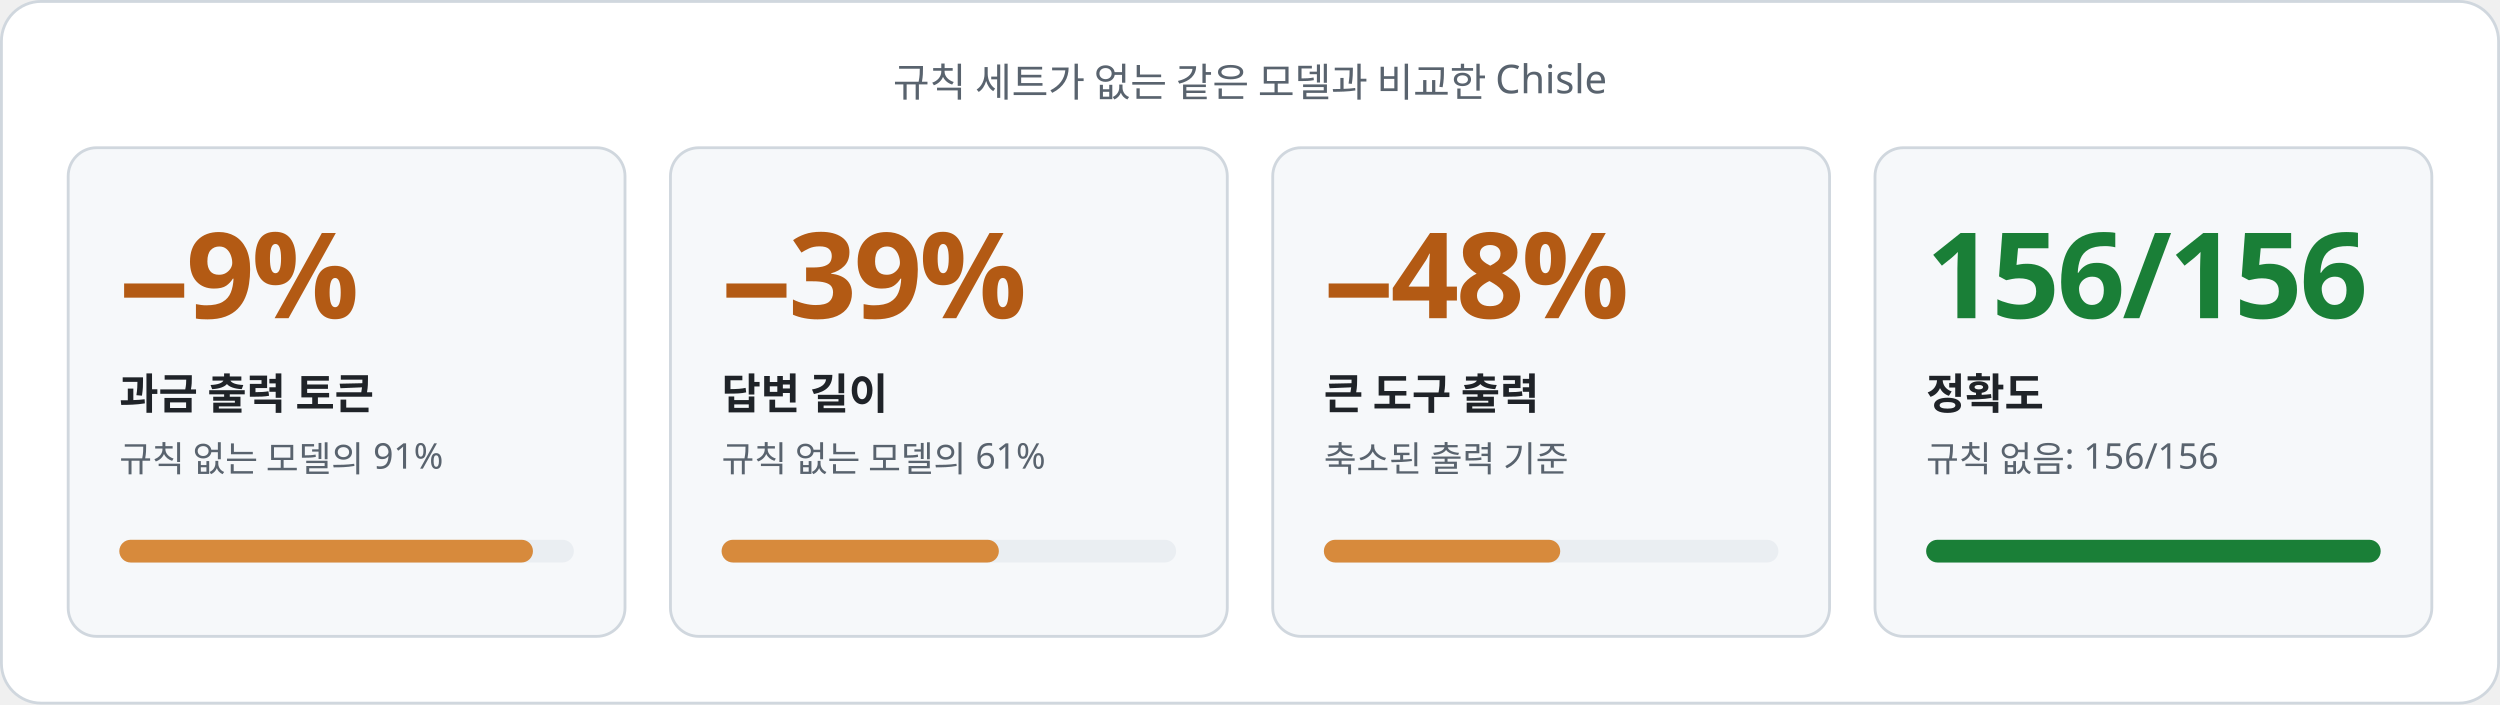
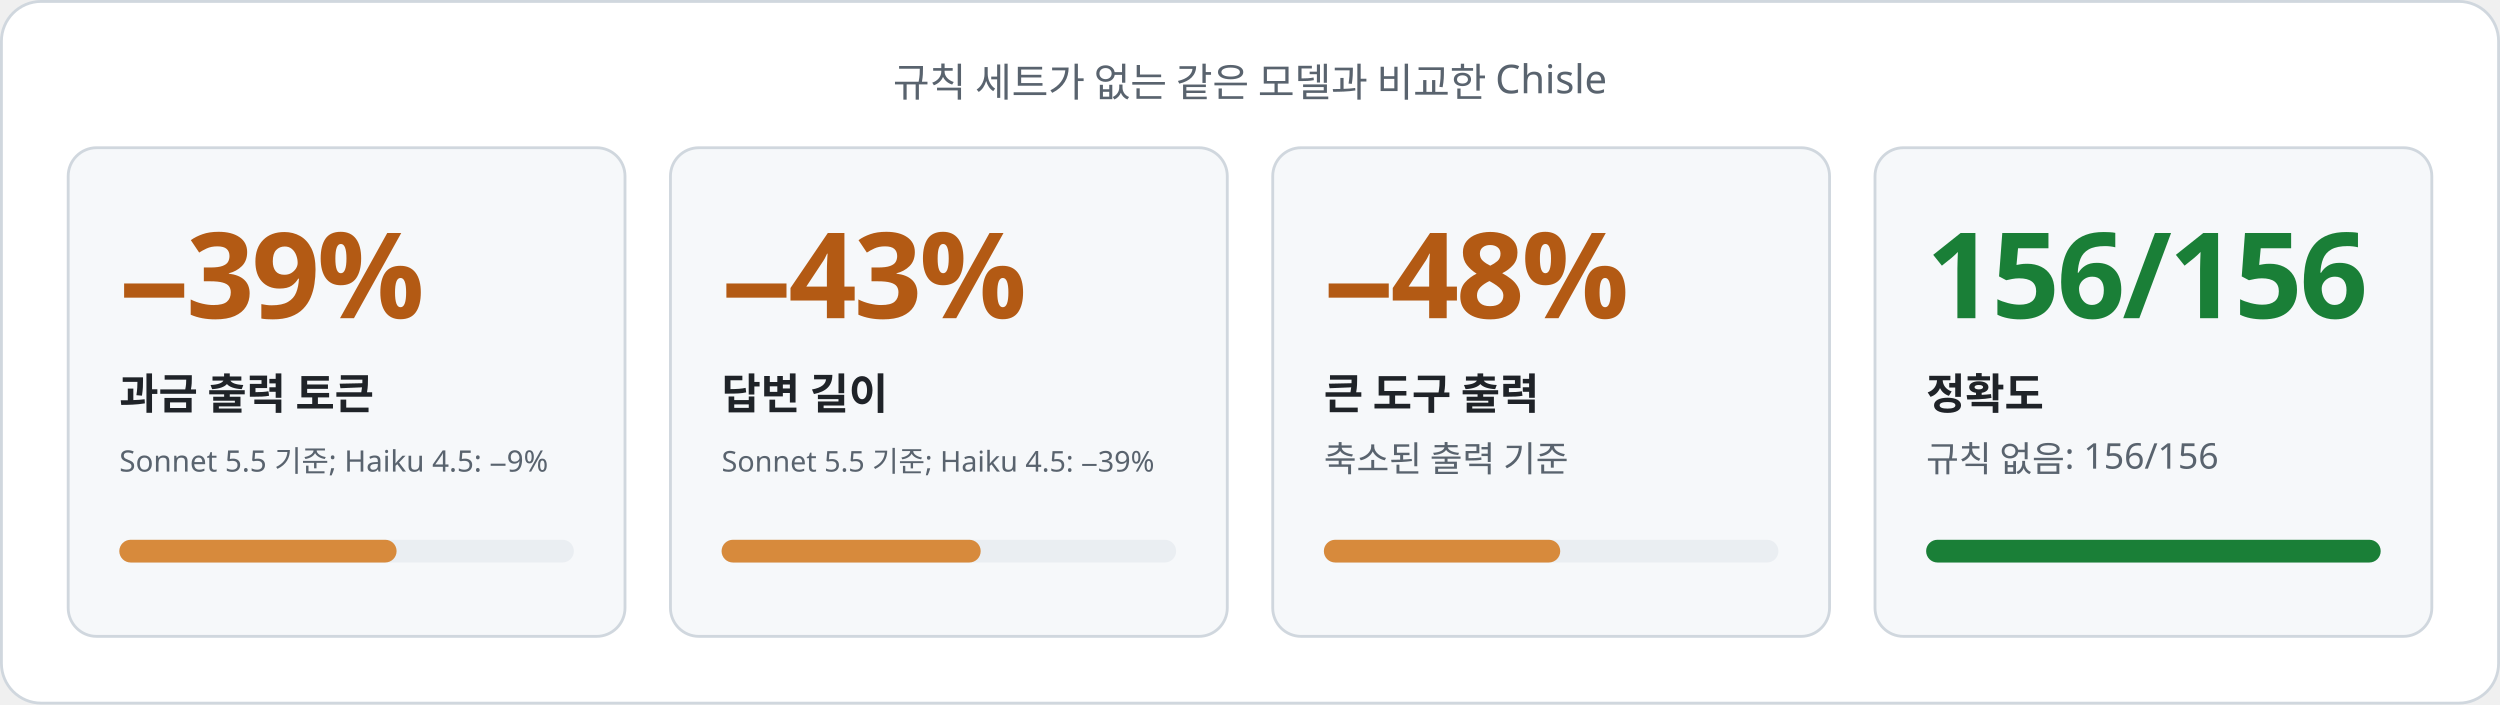
- <svg xmlns="http://www.w3.org/2000/svg" width="880" height="248" viewBox="0 0 880 248" font-family="-apple-system,BlinkMacSystemFont,'Segoe UI','Noto Sans',Helvetica,Arial,sans-serif" xml:space="preserve" role="img" aria-label="Chisle versus the same model with no ruleset: 9% fewer billed output tokens, answers 39% shorter, oversized tool output 48% smaller, accuracy 156 of 156, the same as the bare model.">
+ <svg xmlns="http://www.w3.org/2000/svg" width="880" height="248" viewBox="0 0 880 248" font-family="-apple-system,BlinkMacSystemFont,'Segoe UI','Noto Sans',Helvetica,Arial,sans-serif" xml:space="preserve" role="img" aria-label="Chisle versus the same model with no ruleset, on Sonnet 5.5: 39% fewer billed output tokens (Haiku 4.5: 9%), answers 43% shorter (Haiku 4.5: 39%), oversized tool output 48% smaller, accuracy 156 of 156, the same as the bare model.">
  <rect x="0.5" y="0.5" width="879" height="247" rx="14" fill="#ffffff" stroke="#d0d7de" />
  <text x="440" y="34" font-size="14" fill="#59636e" text-anchor="middle">규칙 세트가 없는 같은 모델과 비교한 Chisle</text>
  <g>
    <animate attributeName="opacity" values="0;0;1" keyTimes="0;0.000;1" dur="0.6s" fill="freeze" />
    <animateTransform attributeName="transform" type="translate" values="0 10;0 10;0 0" keyTimes="0;0.000;1" dur="0.6s" fill="freeze" calcMode="spline" keySplines="0 0 1 1;0.2 0.7 0.2 1" />
    <rect x="24" y="52" width="196" height="172" rx="10" fill="#f6f8fa" stroke="#d0d7de" />
-     <text x="42" y="112" font-size="42" font-weight="800" letter-spacing="-1" fill="#b35a14">−9%</text>
+     <text x="42" y="112" font-size="42" font-weight="800" letter-spacing="-1" fill="#b35a14">−39%</text>
    <text x="42" y="144" font-size="15" font-weight="600" fill="#1f2328">과금 출력 토큰</text>
-     <text x="42" y="166" font-size="12.5" fill="#59636e">규칙 없는 모델의 91%</text>
+     <text x="42" y="166" font-size="10.4" fill="#59636e">Sonnet 5.5 기준; Haiku 4.5: −9%</text>
    <rect x="42" y="190" width="160" height="8" rx="4" fill="#eaeef2" />
-     <rect x="42" y="190" width="145.6" height="8" rx="4" fill="#d78a3c">
-       <animate attributeName="width" values="160;160;145.6;145.6" keyTimes="0;0.2;0.5;1" dur="5s" repeatCount="indefinite" calcMode="spline" keySplines="0.4 0 0.2 1;0.4 0 0.2 1;0.4 0 0.2 1" />
+     <rect x="42" y="190" width="97.6" height="8" rx="4" fill="#d78a3c">
+       <animate attributeName="width" values="160;160;97.6;97.6" keyTimes="0;0.2;0.5;1" dur="5s" repeatCount="indefinite" calcMode="spline" keySplines="0.4 0 0.2 1;0.4 0 0.2 1;0.4 0 0.2 1" />
    </rect>
  </g>
  <g>
    <animate attributeName="opacity" values="0;0;1" keyTimes="0;0.200;1" dur="0.75s" fill="freeze" />
    <animateTransform attributeName="transform" type="translate" values="0 10;0 10;0 0" keyTimes="0;0.200;1" dur="0.75s" fill="freeze" calcMode="spline" keySplines="0 0 1 1;0.2 0.7 0.2 1" />
    <rect x="236" y="52" width="196" height="172" rx="10" fill="#f6f8fa" stroke="#d0d7de" />
-     <text x="254" y="112" font-size="42" font-weight="800" letter-spacing="-1" fill="#b35a14">−39%</text>
+     <text x="254" y="112" font-size="42" font-weight="800" letter-spacing="-1" fill="#b35a14">−43%</text>
    <text x="254" y="144" font-size="15" font-weight="600" fill="#1f2328">답변 길이</text>
-     <text x="254" y="166" font-size="12.5" fill="#59636e">규칙 없는 모델의 61%</text>
+     <text x="254" y="166" font-size="10.1" fill="#59636e">Sonnet 5.5 기준; Haiku 4.5: −39%</text>
    <rect x="254" y="190" width="160" height="8" rx="4" fill="#eaeef2" />
-     <rect x="254" y="190" width="97.6" height="8" rx="4" fill="#d78a3c">
-       <animate attributeName="width" values="160;160;97.6;97.6" keyTimes="0;0.2;0.5;1" dur="5s" repeatCount="indefinite" calcMode="spline" keySplines="0.4 0 0.2 1;0.4 0 0.2 1;0.4 0 0.2 1" />
+     <rect x="254" y="190" width="91.2" height="8" rx="4" fill="#d78a3c">
+       <animate attributeName="width" values="160;160;91.2;91.2" keyTimes="0;0.2;0.5;1" dur="5s" repeatCount="indefinite" calcMode="spline" keySplines="0.4 0 0.2 1;0.4 0 0.2 1;0.4 0 0.2 1" />
    </rect>
  </g>
  <g>
    <animate attributeName="opacity" values="0;0;1" keyTimes="0;0.333;1" dur="0.9s" fill="freeze" />
    <animateTransform attributeName="transform" type="translate" values="0 10;0 10;0 0" keyTimes="0;0.333;1" dur="0.9s" fill="freeze" calcMode="spline" keySplines="0 0 1 1;0.2 0.7 0.2 1" />
    <rect x="448" y="52" width="196" height="172" rx="10" fill="#f6f8fa" stroke="#d0d7de" />
    <text x="466" y="112" font-size="42" font-weight="800" letter-spacing="-1" fill="#b35a14">−48%</text>
    <text x="466" y="144" font-size="15" font-weight="600" fill="#1f2328">큰 도구 출력</text>
    <text x="466" y="166" font-size="12.5" fill="#59636e">축소된 출력 기준</text>
    <rect x="466" y="190" width="160" height="8" rx="4" fill="#eaeef2" />
    <rect x="466" y="190" width="83.2" height="8" rx="4" fill="#d78a3c">
      <animate attributeName="width" values="160;160;83.2;83.2" keyTimes="0;0.2;0.5;1" dur="5s" repeatCount="indefinite" calcMode="spline" keySplines="0.4 0 0.2 1;0.4 0 0.2 1;0.4 0 0.2 1" />
    </rect>
  </g>
  <g>
    <animate attributeName="opacity" values="0;0;1" keyTimes="0;0.429;1" dur="1.05s" fill="freeze" />
    <animateTransform attributeName="transform" type="translate" values="0 10;0 10;0 0" keyTimes="0;0.429;1" dur="1.05s" fill="freeze" calcMode="spline" keySplines="0 0 1 1;0.2 0.7 0.2 1" />
    <rect x="660" y="52" width="196" height="172" rx="10" fill="#f6f8fa" stroke="#d0d7de" />
    <text x="678" y="112" font-size="42" font-weight="800" letter-spacing="-1" fill="#1a7f37">156/156</text>
    <text x="678" y="144" font-size="15" font-weight="600" fill="#1f2328">정확도</text>
    <text x="678" y="166" font-size="12.5" fill="#59636e">규칙 없음: 156/156</text>
    <rect x="678" y="190" width="160" height="8" rx="4" fill="#eaeef2" />
    <rect x="678" y="190" width="160" height="8" rx="4" fill="#1a7f37" />
  </g>
</svg>
